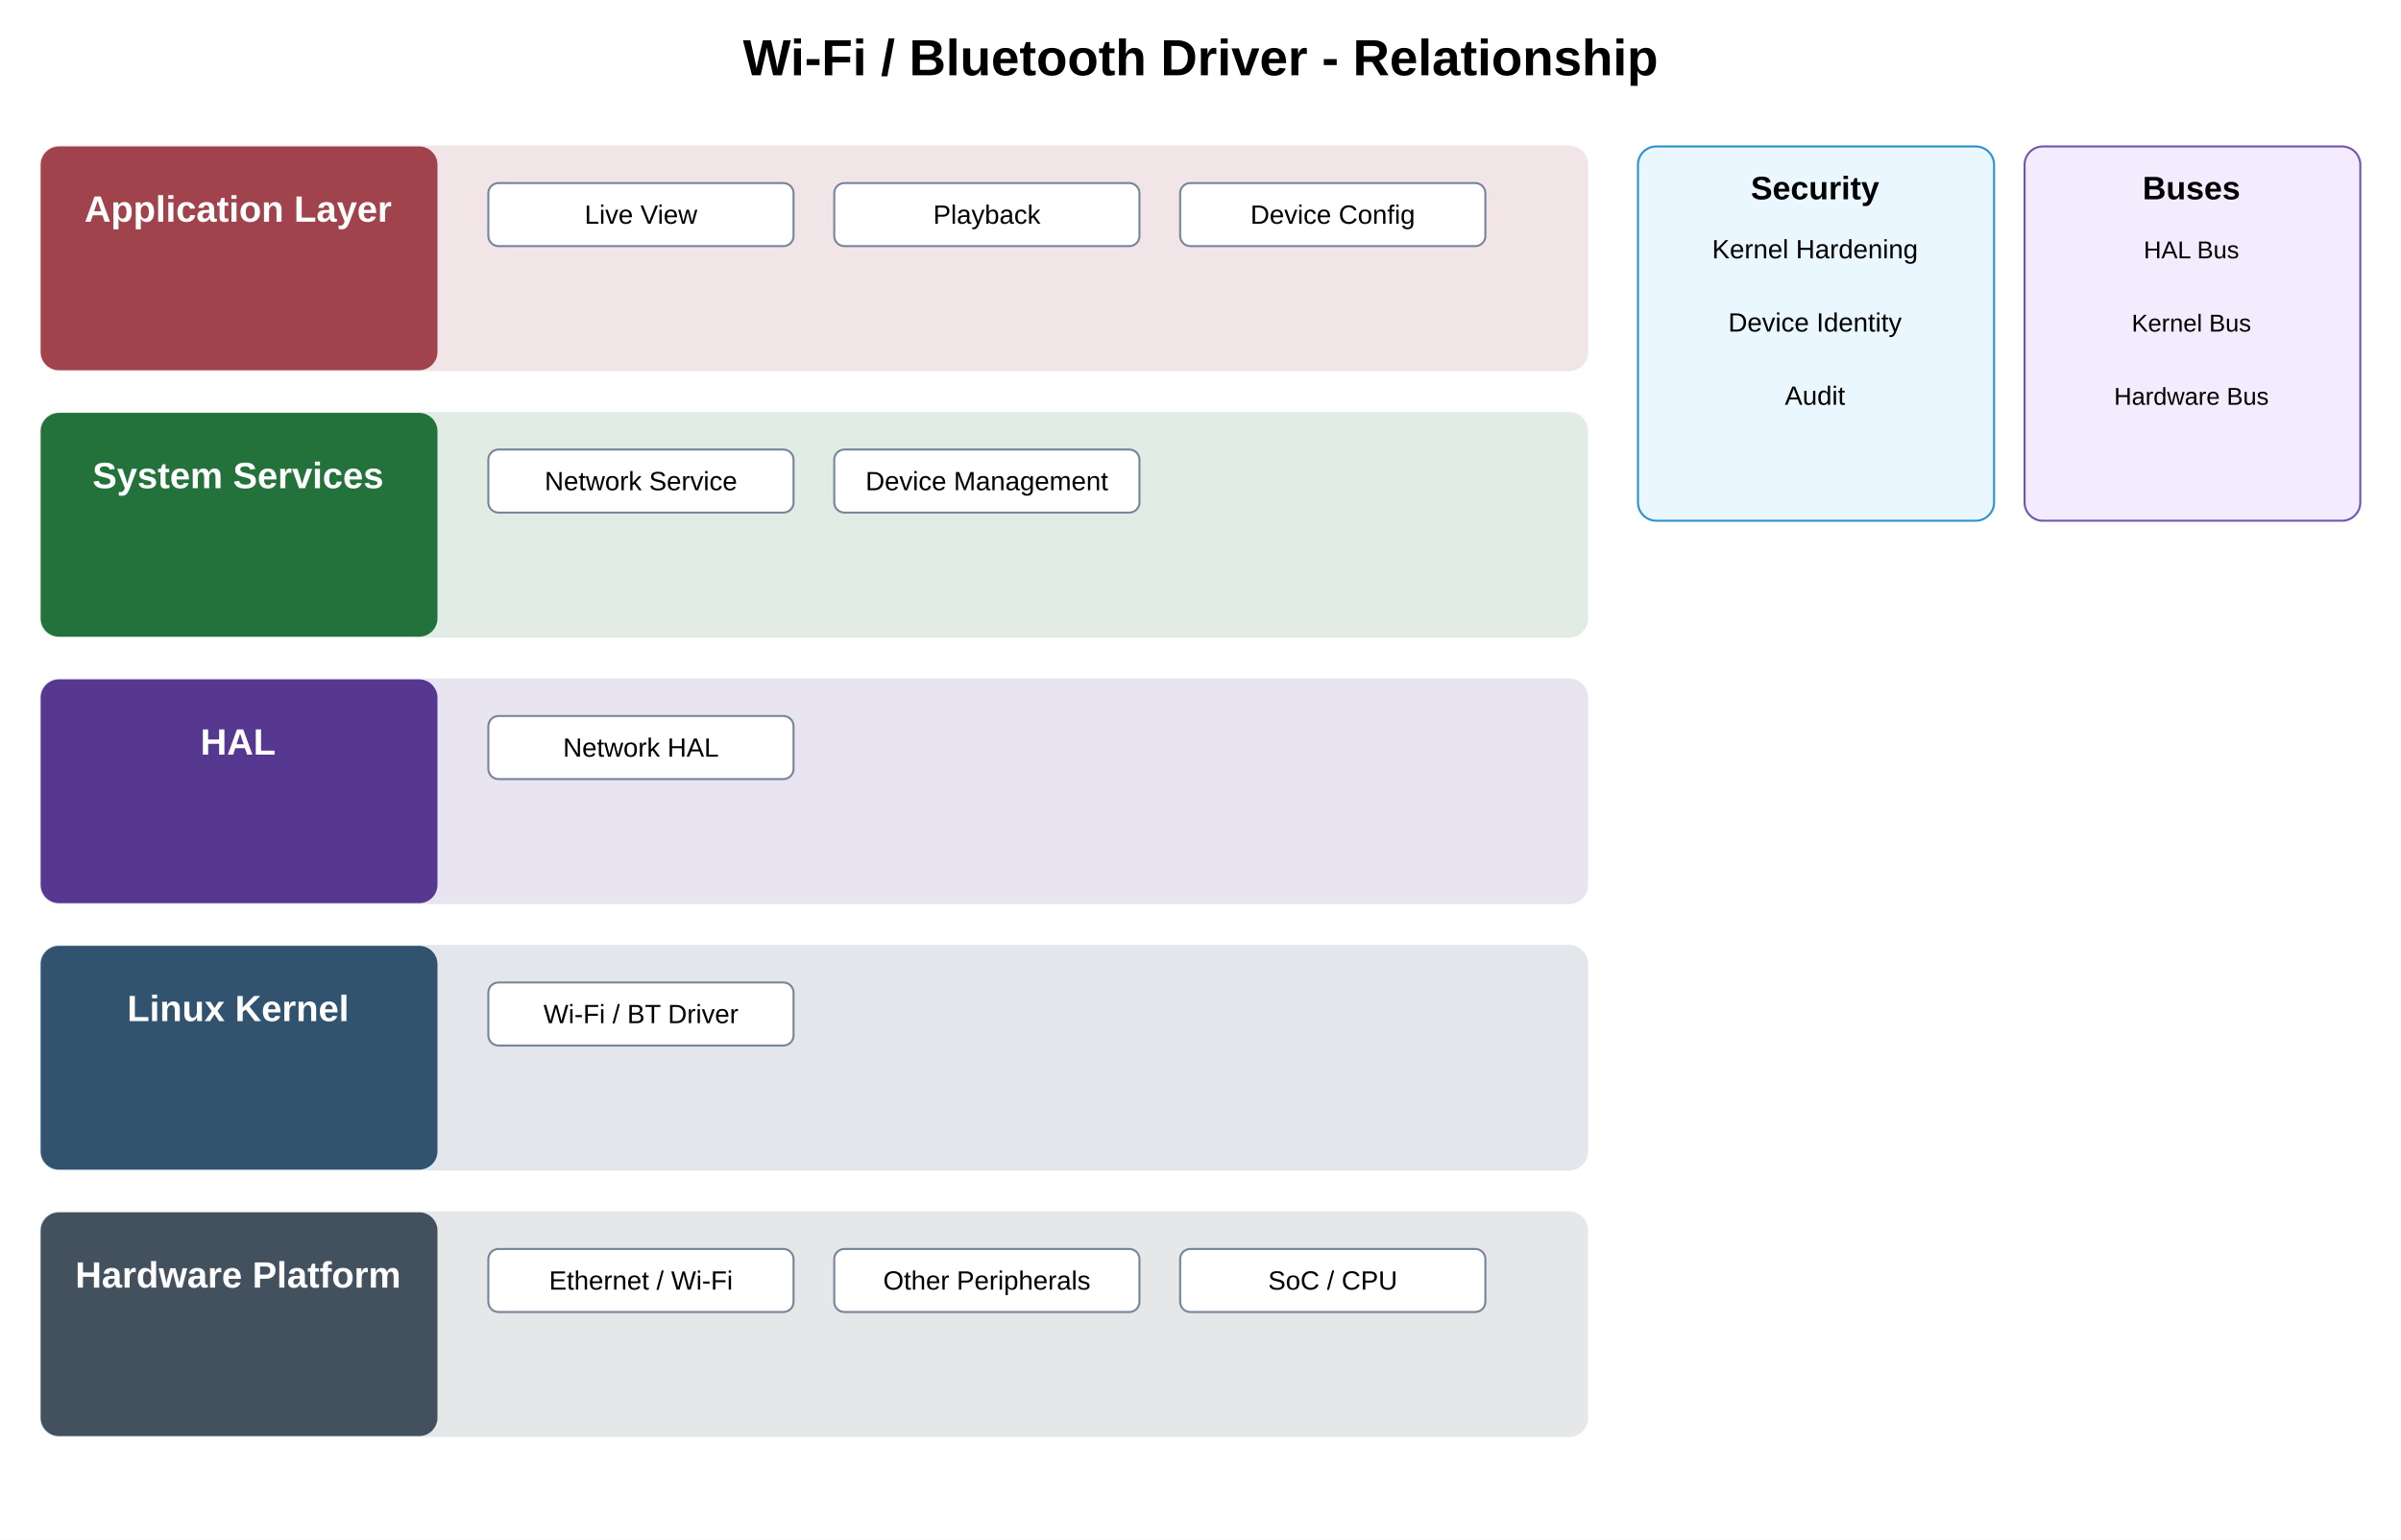
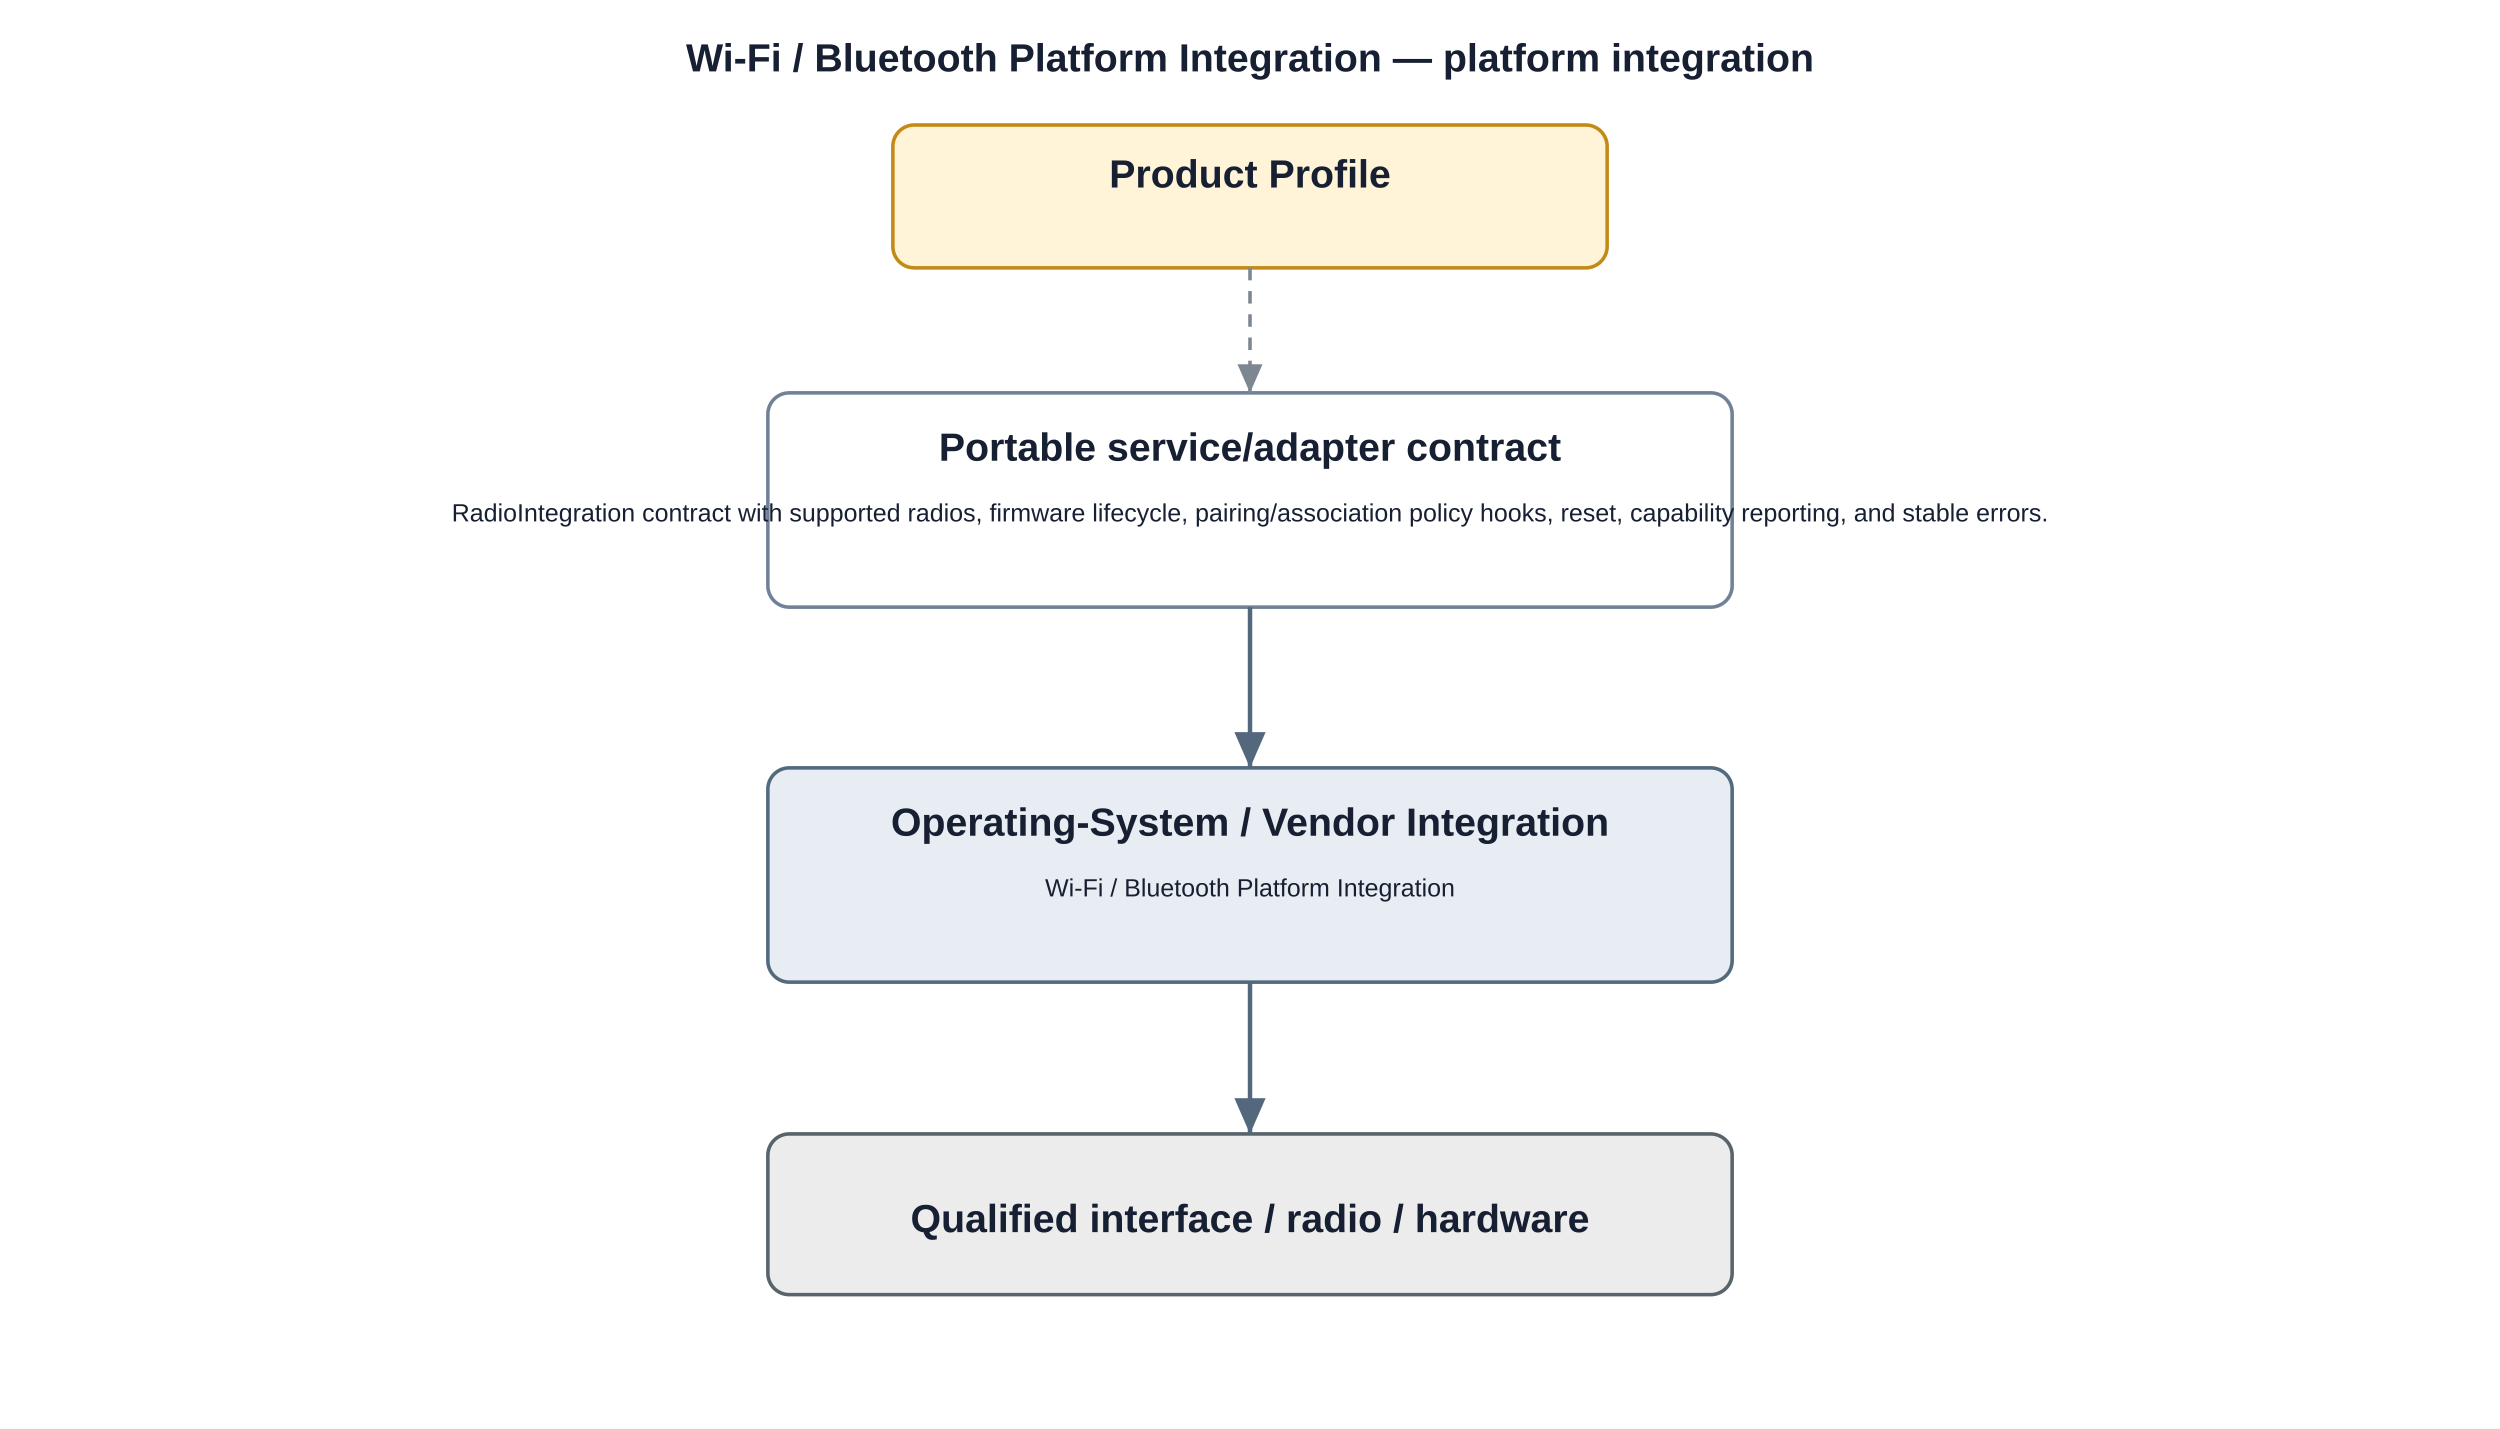
- <svg xmlns="http://www.w3.org/2000/svg" width="1180" height="757">
-   <rect width="100%" height="100%" fill="white" />
-   <text x="590" y="37" font-family="Arial" font-size="25" font-weight="bold" text-anchor="middle">Wi-Fi / Bluetooth Driver - Relationship</text>
-   <rect x="20" y="72" width="760" height="110" rx="9" fill="#a1434d" opacity=".14" stroke="#a1434d" />
-   <rect x="20" y="72" width="195" height="110" rx="9" fill="#a1434d" />
-   <text x="117" y="109" font-family="Arial" font-size="18" font-weight="bold" fill="white" text-anchor="middle">Application Layer</text>
-   <rect x="240" y="90" width="150" height="31" rx="5" fill="white" stroke="#75869a" />
-   <text x="315" y="110" font-family="Arial" font-size="13" text-anchor="middle">Live View</text>
-   <rect x="410" y="90" width="150" height="31" rx="5" fill="white" stroke="#75869a" />
-   <text x="485" y="110" font-family="Arial" font-size="13" text-anchor="middle">Playback</text>
-   <rect x="580" y="90" width="150" height="31" rx="5" fill="white" stroke="#75869a" />
-   <text x="655" y="110" font-family="Arial" font-size="13" text-anchor="middle">Device Config</text>
-   <rect x="20" y="203" width="760" height="110" rx="9" fill="#23723b" opacity=".14" stroke="#23723b" />
-   <rect x="20" y="203" width="195" height="110" rx="9" fill="#23723b" />
-   <text x="117" y="240" font-family="Arial" font-size="18" font-weight="bold" fill="white" text-anchor="middle">System Services</text>
-   <rect x="240" y="221" width="150" height="31" rx="5" fill="white" stroke="#75869a" />
-   <text x="315" y="241" font-family="Arial" font-size="13" text-anchor="middle">Network Service</text>
-   <rect x="410" y="221" width="150" height="31" rx="5" fill="white" stroke="#75869a" />
-   <text x="485" y="241" font-family="Arial" font-size="13" text-anchor="middle">Device Management</text>
-   <rect x="20" y="334" width="760" height="110" rx="9" fill="#563891" opacity=".14" stroke="#563891" />
-   <rect x="20" y="334" width="195" height="110" rx="9" fill="#563891" />
-   <text x="117" y="371" font-family="Arial" font-size="18" font-weight="bold" fill="white" text-anchor="middle">HAL</text>
-   <rect x="240" y="352" width="150" height="31" rx="5" fill="white" stroke="#75869a" />
-   <text x="315" y="372" font-family="Arial" font-size="13" text-anchor="middle">Network HAL</text>
-   <rect x="20" y="465" width="760" height="110" rx="9" fill="#31536f" opacity=".14" stroke="#31536f" />
-   <rect x="20" y="465" width="195" height="110" rx="9" fill="#31536f" />
-   <text x="117" y="502" font-family="Arial" font-size="18" font-weight="bold" fill="white" text-anchor="middle">Linux Kernel</text>
-   <rect x="240" y="483" width="150" height="31" rx="5" fill="white" stroke="#75869a" />
-   <text x="315" y="503" font-family="Arial" font-size="13" text-anchor="middle">Wi-Fi / BT Driver</text>
-   <rect x="20" y="596" width="760" height="110" rx="9" fill="#42515d" opacity=".14" stroke="#42515d" />
-   <rect x="20" y="596" width="195" height="110" rx="9" fill="#42515d" />
-   <text x="117" y="633" font-family="Arial" font-size="18" font-weight="bold" fill="white" text-anchor="middle">Hardware Platform</text>
-   <rect x="240" y="614" width="150" height="31" rx="5" fill="white" stroke="#75869a" />
-   <text x="315" y="634" font-family="Arial" font-size="13" text-anchor="middle">Ethernet / Wi-Fi</text>
-   <rect x="410" y="614" width="150" height="31" rx="5" fill="white" stroke="#75869a" />
-   <text x="485" y="634" font-family="Arial" font-size="13" text-anchor="middle">Other Peripherals</text>
-   <rect x="580" y="614" width="150" height="31" rx="5" fill="white" stroke="#75869a" />
-   <text x="655" y="634" font-family="Arial" font-size="13" text-anchor="middle">SoC / CPU</text>
-   <rect x="805" y="72" width="175" height="184" rx="9" fill="#eaf7ff" stroke="#2b91cf" />
-   <text x="892" y="98" font-family="Arial" font-size="16" font-weight="bold" text-anchor="middle">Security</text>
-   <text x="892" y="127" font-family="Arial" font-size="13" text-anchor="middle">Kernel Hardening</text>
-   <text x="892" y="163" font-family="Arial" font-size="13" text-anchor="middle">Device Identity</text>
-   <text x="892" y="199" font-family="Arial" font-size="13" text-anchor="middle">Audit</text>
-   <rect x="995" y="72" width="165" height="184" rx="9" fill="#f3ecff" stroke="#7254b3" />
-   <text x="1077" y="98" font-family="Arial" font-size="16" font-weight="bold" text-anchor="middle">Buses</text>
-   <text x="1077" y="127" font-family="Arial" font-size="12" text-anchor="middle">HAL Bus</text>
-   <text x="1077" y="163" font-family="Arial" font-size="12" text-anchor="middle">Kernel Bus</text>
-   <text x="1077" y="199" font-family="Arial" font-size="12" text-anchor="middle">Hardware Bus</text>
+ <svg xmlns="http://www.w3.org/2000/svg" width="1400" height="800">
+   <defs>
+     <style>text{font-family:Arial;fill:#172033}.h{font-size:22px;font-weight:bold}.t{font-size:14px}.p{fill:#fff4d8;stroke:#c38a17;stroke-width:2}.up{fill:white;stroke:#718297;stroke-width:2}.os{fill:#e7edf2;stroke:#526a7e;stroke-width:2}.hw{fill:#ececec;stroke:#59636a;stroke-width:2}.a{stroke:#53677d;stroke-width:2.5;fill:none;marker-end:url(#a)}.o{stroke:#7d8791;stroke-width:2;stroke-dasharray:7 6;fill:none;marker-end:url(#o)}</style>
+     <marker id="a" markerWidth="10" markerHeight="10" refX="8" refY="3.5" orient="auto">
+       <polygon points="0 0,8 3.5,0 7" fill="#53677d" />
+     </marker>
+     <marker id="o" markerWidth="10" markerHeight="10" refX="8" refY="3.5" orient="auto">
+       <polygon points="0 0,8 3.5,0 7" fill="#7d8791" />
+     </marker>
+   </defs>
+   <rect width="1400" height="800" fill="white" />
+   <text x="700" y="40" class="h" text-anchor="middle">Wi-Fi / Bluetooth Platform Integration — platform integration</text>
+   <rect x="500" y="70" width="400" height="80" rx="12" class="p" />
+   <text x="700" y="105" class="h" text-anchor="middle">Product Profile</text>
+   <rect x="430" y="220" width="540" height="120" rx="12" class="up" />
+   <text x="700" y="258" class="h" text-anchor="middle">Portable service/adapter contract</text>
+   <text x="700" y="292" class="t" text-anchor="middle">RadioIntegration contract with supported radios, firmware lifecycle, pairing/association policy hooks, reset, capability reporting, and stable errors.</text>
+   <rect x="430" y="430" width="540" height="120" rx="12" class="os" />
+   <text x="700" y="468" class="h" text-anchor="middle">Operating-System / Vendor Integration</text>
+   <text x="700" y="502" class="t" text-anchor="middle">Wi-Fi / Bluetooth Platform Integration</text>
+   <rect x="430" y="635" width="540" height="90" rx="12" class="hw" />
+   <text x="700" y="690" class="h" text-anchor="middle">Qualified interface / radio / hardware</text>
+   <path d="M700 150 L700 220" class="o" />
+   <path d="M700 340 L700 430" class="a" />
+   <path d="M700 550 L700 635" class="a" />
</svg>
